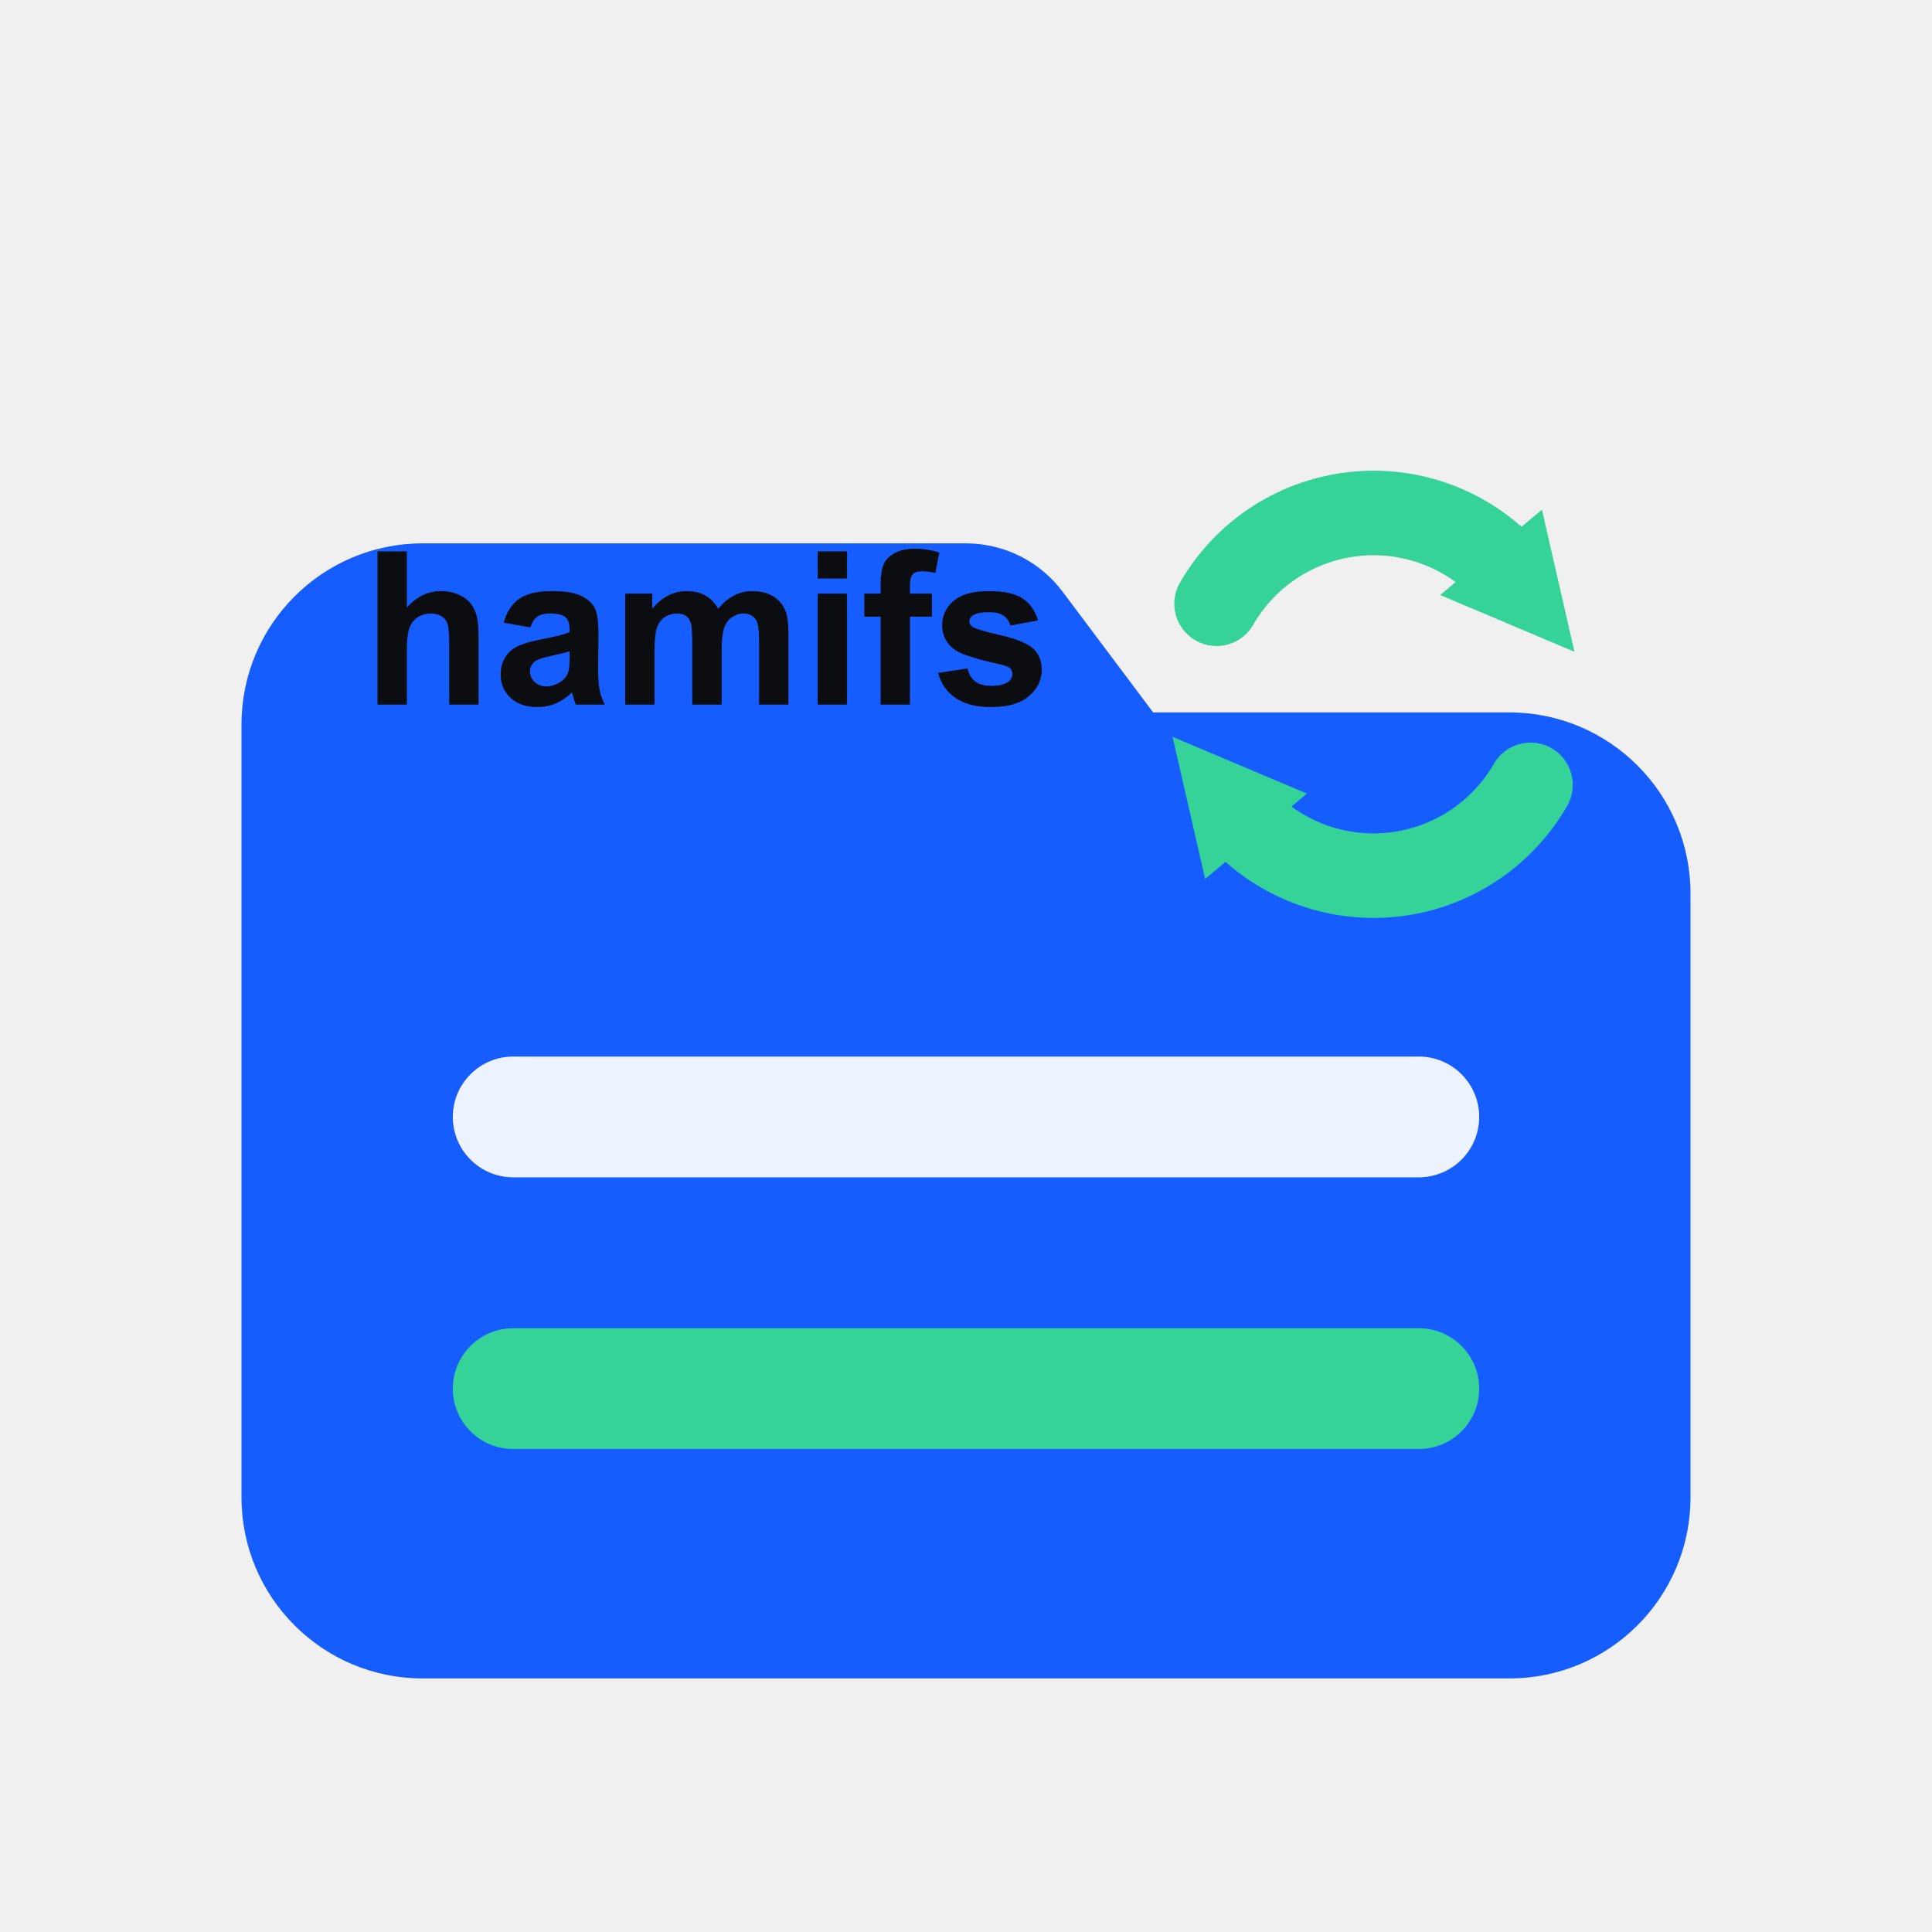
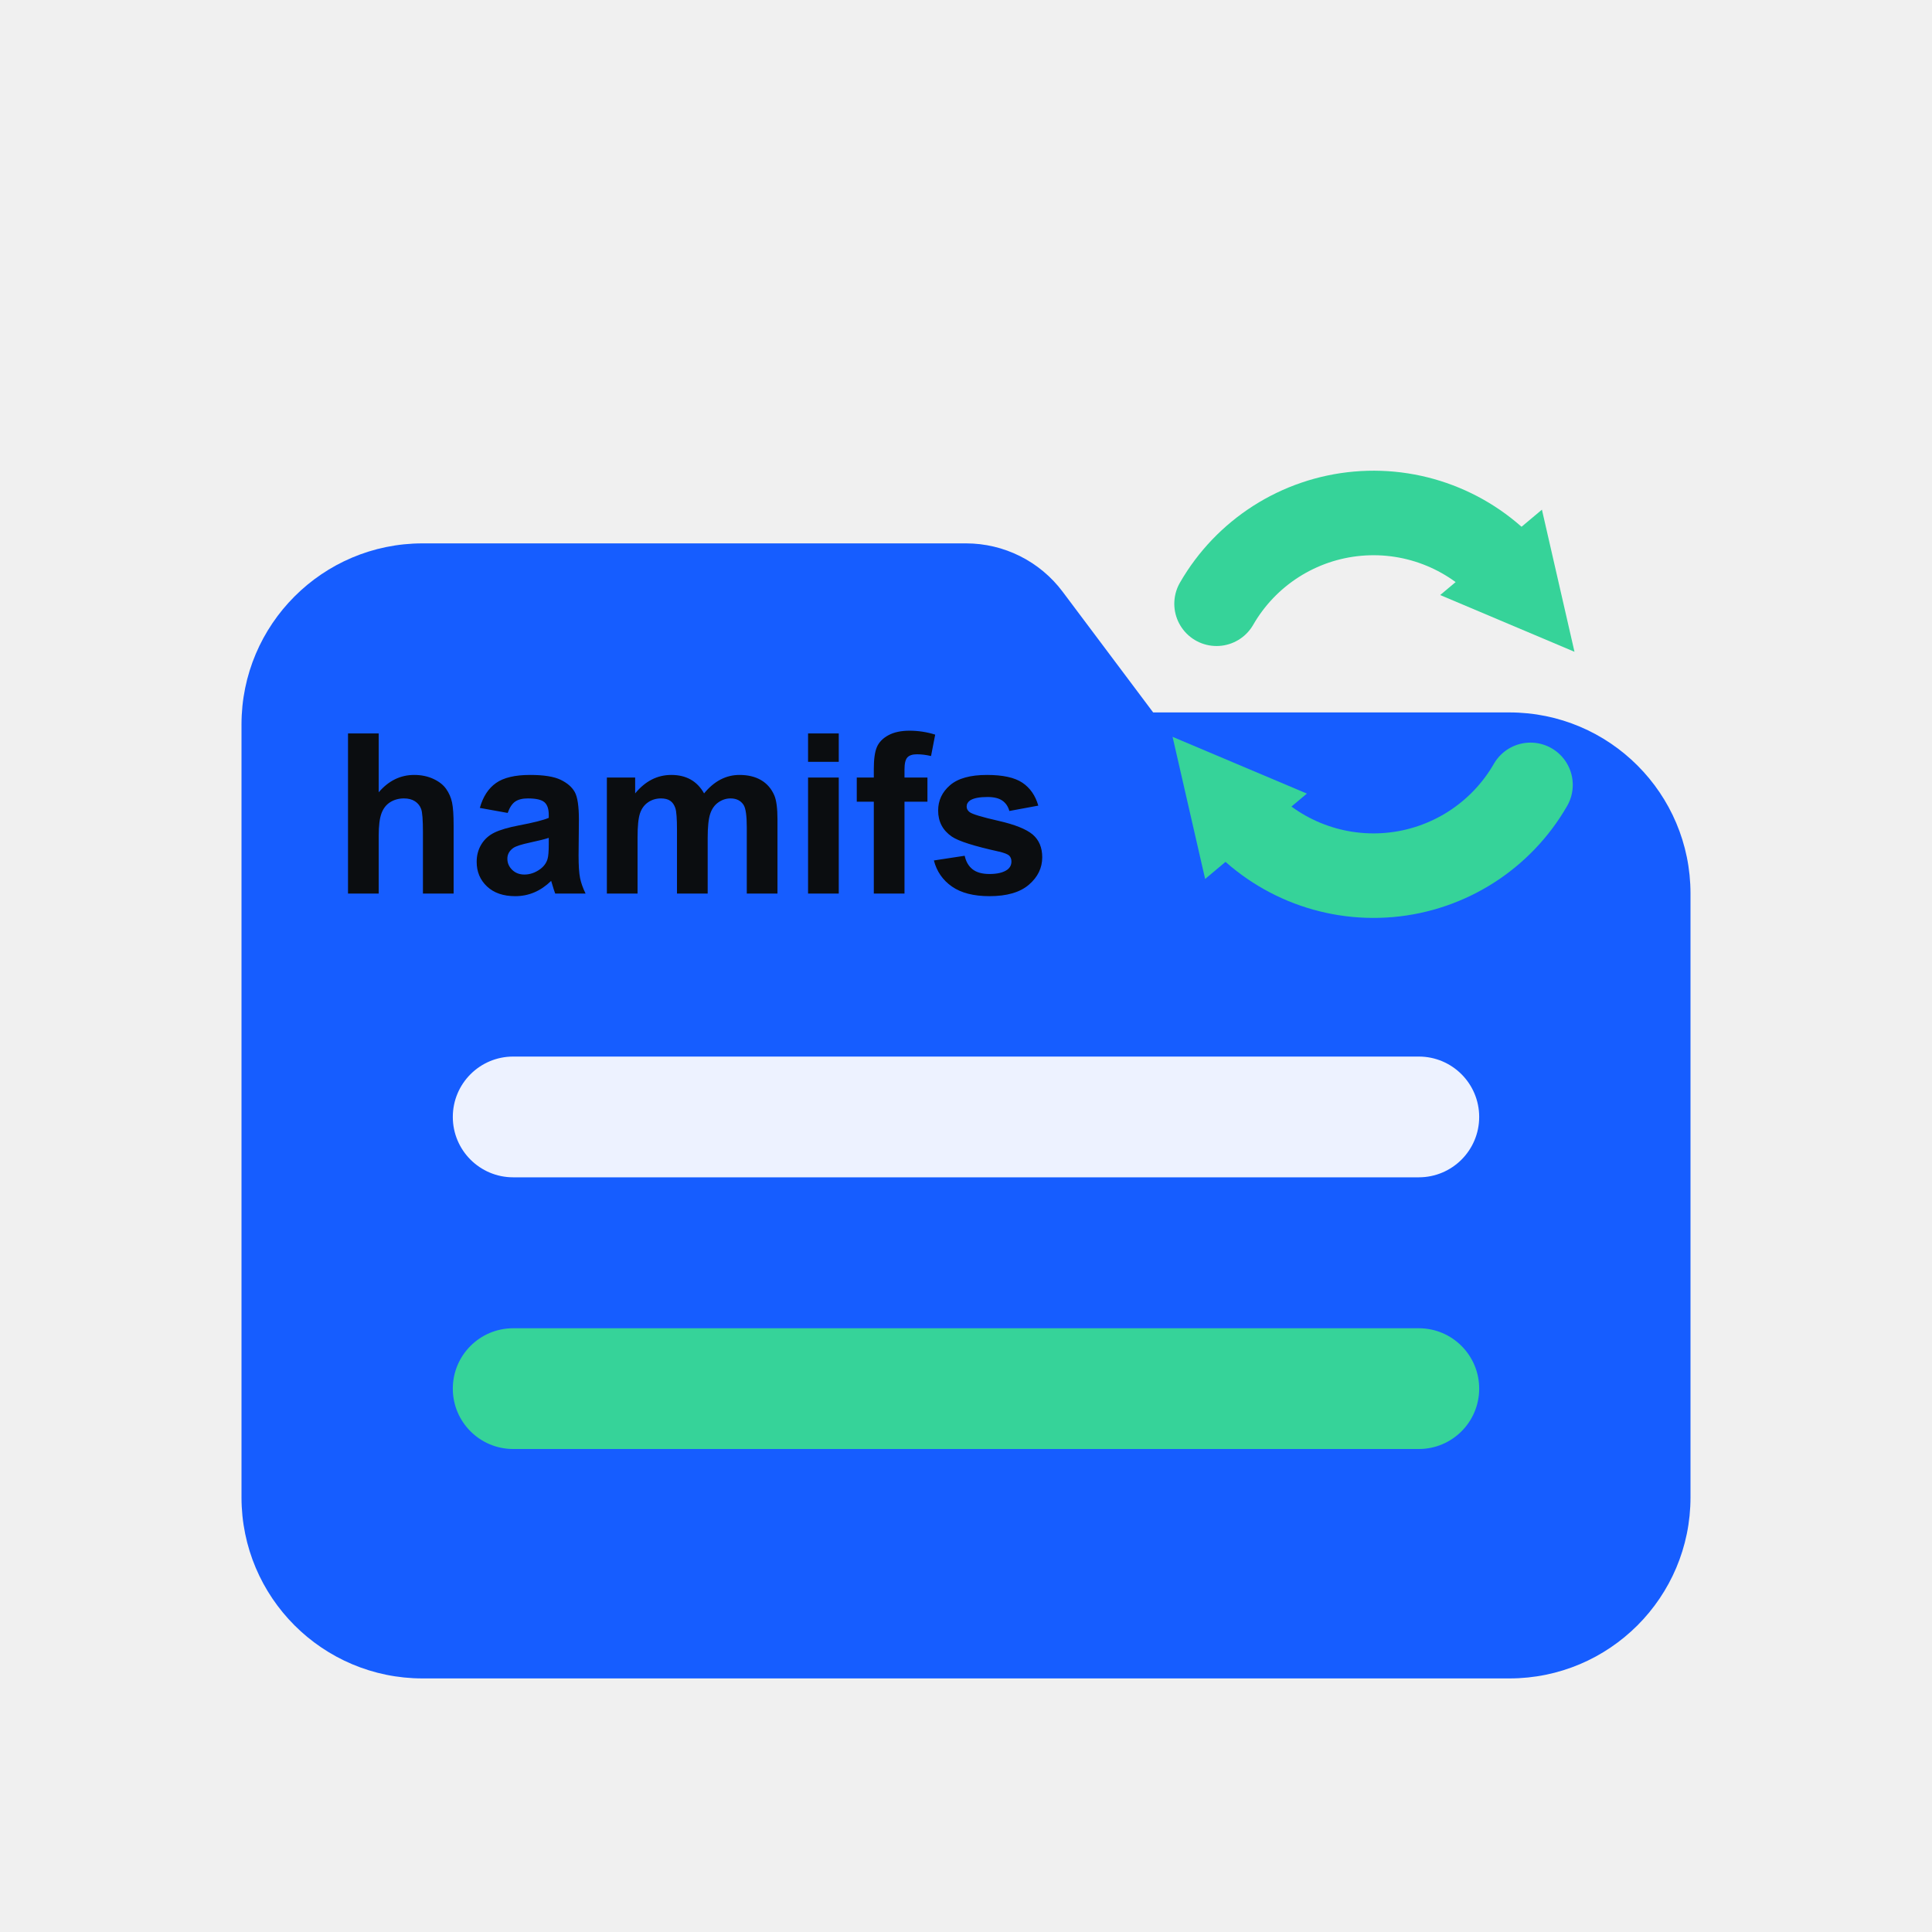
<svg xmlns="http://www.w3.org/2000/svg" viewBox="0 0 64 64">
  <path fill="#165DFF" d="M8 24a6 6 0 0 1 6-6h18a4 4 0 0 1 3.2 1.6l3 4H50a6 6 0 0 1 6 6v20a6 6 0 0 1-6 6H14a6 6 0 0 1-6-6z" />
-   <g transform="translate(12 23.34) scale(0.0709)">
+   <g transform="translate(11 29.6) scale(0.0741)">
    <path fill="#0b0d10" d="M7.129-71.582L20.850-71.582L20.850-45.264Q27.490-53.027 36.719-53.027Q41.455-53.027 45.264-51.270Q49.072-49.512 51.001-46.777Q52.930-44.043 53.638-40.723Q54.346-37.402 54.346-30.420L54.346 0L40.625 0L40.625-27.393Q40.625-35.547 39.844-37.744Q39.063-39.941 37.085-41.235Q35.107-42.529 32.129-42.529Q28.711-42.529 26.025-40.869Q23.340-39.209 22.095-35.864Q20.850-32.520 20.850-25.977L20.850 0L7.129 0L7.129-71.582M78.516-36.035L66.064-38.281Q68.164-45.801 73.291-49.414Q78.418-53.027 88.525-53.027Q97.705-53.027 102.197-50.854Q106.689-48.682 108.521-45.337Q110.352-41.992 110.352-33.057L110.205-17.041Q110.205-10.205 110.864-6.958Q111.523-3.711 113.330 0L99.756 0Q99.219-1.367 98.438-4.053Q98.096-5.273 97.949-5.664Q94.434-2.246 90.430-0.537Q86.426 1.172 81.885 1.172Q73.877 1.172 69.263-3.174Q64.648-7.520 64.648-14.160Q64.648-18.555 66.748-21.997Q68.848-25.439 72.632-27.271Q76.416-29.102 83.545-30.469Q93.164-32.275 96.875-33.838L96.875-35.205Q96.875-39.160 94.922-40.845Q92.969-42.529 87.549-42.529Q83.887-42.529 81.836-41.089Q79.785-39.648 78.516-36.035M96.875-22.168L96.875-24.902Q94.238-24.023 88.525-22.803Q82.813-21.582 81.055-20.410Q78.369-18.506 78.369-15.576Q78.369-12.695 80.518-10.596Q82.666-8.496 85.986-8.496Q89.697-8.496 93.066-10.937Q95.557-12.793 96.338-15.479Q96.875-17.236 96.875-22.168M122.852 0L122.852-51.855L135.498-51.855L135.498-44.775Q142.285-53.027 151.660-53.027Q156.641-53.027 160.303-50.977Q163.965-48.926 166.309-44.775Q169.727-48.926 173.682-50.977Q177.637-53.027 182.129-53.027Q187.842-53.027 191.797-50.708Q195.752-48.389 197.705-43.896Q199.121-40.576 199.121-33.154L199.121 0L185.400 0L185.400-29.639Q185.400-37.354 183.984-39.600Q182.080-42.529 178.125-42.529Q175.244-42.529 172.705-40.771Q170.166-39.014 169.043-35.620Q167.920-32.227 167.920-24.902L167.920 0L154.199 0L154.199-28.418Q154.199-35.986 153.467-38.184Q152.734-40.381 151.196-41.455Q149.658-42.529 147.021-42.529Q143.848-42.529 141.309-40.820Q138.770-39.111 137.671-35.889Q136.572-32.666 136.572-25.195L136.572 0L122.852 0M226.514-58.887L212.793-58.887L212.793-71.582L226.514-71.582L226.514-58.887M226.514 0L212.793 0L212.793-51.855L226.514-51.855L226.514 0M234.570-41.064L234.570-51.855L242.188-51.855L242.188-55.762Q242.188-62.305 243.579-65.527Q244.971-68.750 248.706-70.776Q252.441-72.803 258.154-72.803Q264.014-72.803 269.629-71.045L267.773-61.475Q264.502-62.256 261.475-62.256Q258.496-62.256 257.202-60.864Q255.908-59.473 255.908-55.518L255.908-51.855L266.162-51.855L266.162-41.064L255.908-41.064L255.908 0L242.188 0L242.188-41.064L234.570-41.064M269.043-14.795L282.813-16.895Q283.691-12.891 286.377-10.815Q289.063-8.740 293.896-8.740Q299.219-8.740 301.904-10.693Q303.711-12.061 303.711-14.355Q303.711-15.918 302.734-16.943Q301.709-17.920 298.145-18.750Q281.543-22.412 277.100-25.439Q270.947-29.639 270.947-37.109Q270.947-43.848 276.270-48.437Q281.592-53.027 292.773-53.027Q303.418-53.027 308.594-49.561Q313.770-46.094 315.723-39.307L302.783-36.914Q301.953-39.941 299.634-41.553Q297.314-43.164 293.018-43.164Q287.598-43.164 285.254-41.650Q283.691-40.576 283.691-38.867Q283.691-37.402 285.059-36.377Q286.914-35.010 297.876-32.520Q308.838-30.029 313.184-26.416Q317.480-22.754 317.480-16.211Q317.480-9.082 311.523-3.955Q305.566 1.172 293.896 1.172Q283.301 1.172 277.124-3.125Q270.947-7.422 269.043-14.795" />
  </g>
  <rect x="15" y="35" width="34" height="4" rx="2" fill="#ffffff" opacity=".92" />
  <rect x="15" y="44" width="34" height="4" rx="2" fill="#36D399" />
  <g transform="translate(45.5 23)">
    <g fill="none" stroke="#36D399" stroke-width="2.8" stroke-linecap="round">
      <path d="M-5.2-3A6 6 0 0 1 4.6-3.86" />
    </g>
    <g transform="translate(4.6 -3.86) rotate(50)">
      <path fill="#36D399" d="M-1.1-2.2L3.2 0L-1.1 2.2z" />
    </g>
    <g transform="rotate(180)">
      <g fill="none" stroke="#36D399" stroke-width="2.8" stroke-linecap="round">
        <path d="M-5.2-3A6 6 0 0 1 4.6-3.86" />
      </g>
      <g transform="translate(4.6 -3.86) rotate(50)">
        <path fill="#36D399" d="M-1.1-2.2L3.2 0L-1.1 2.2z" />
      </g>
    </g>
  </g>
</svg>
